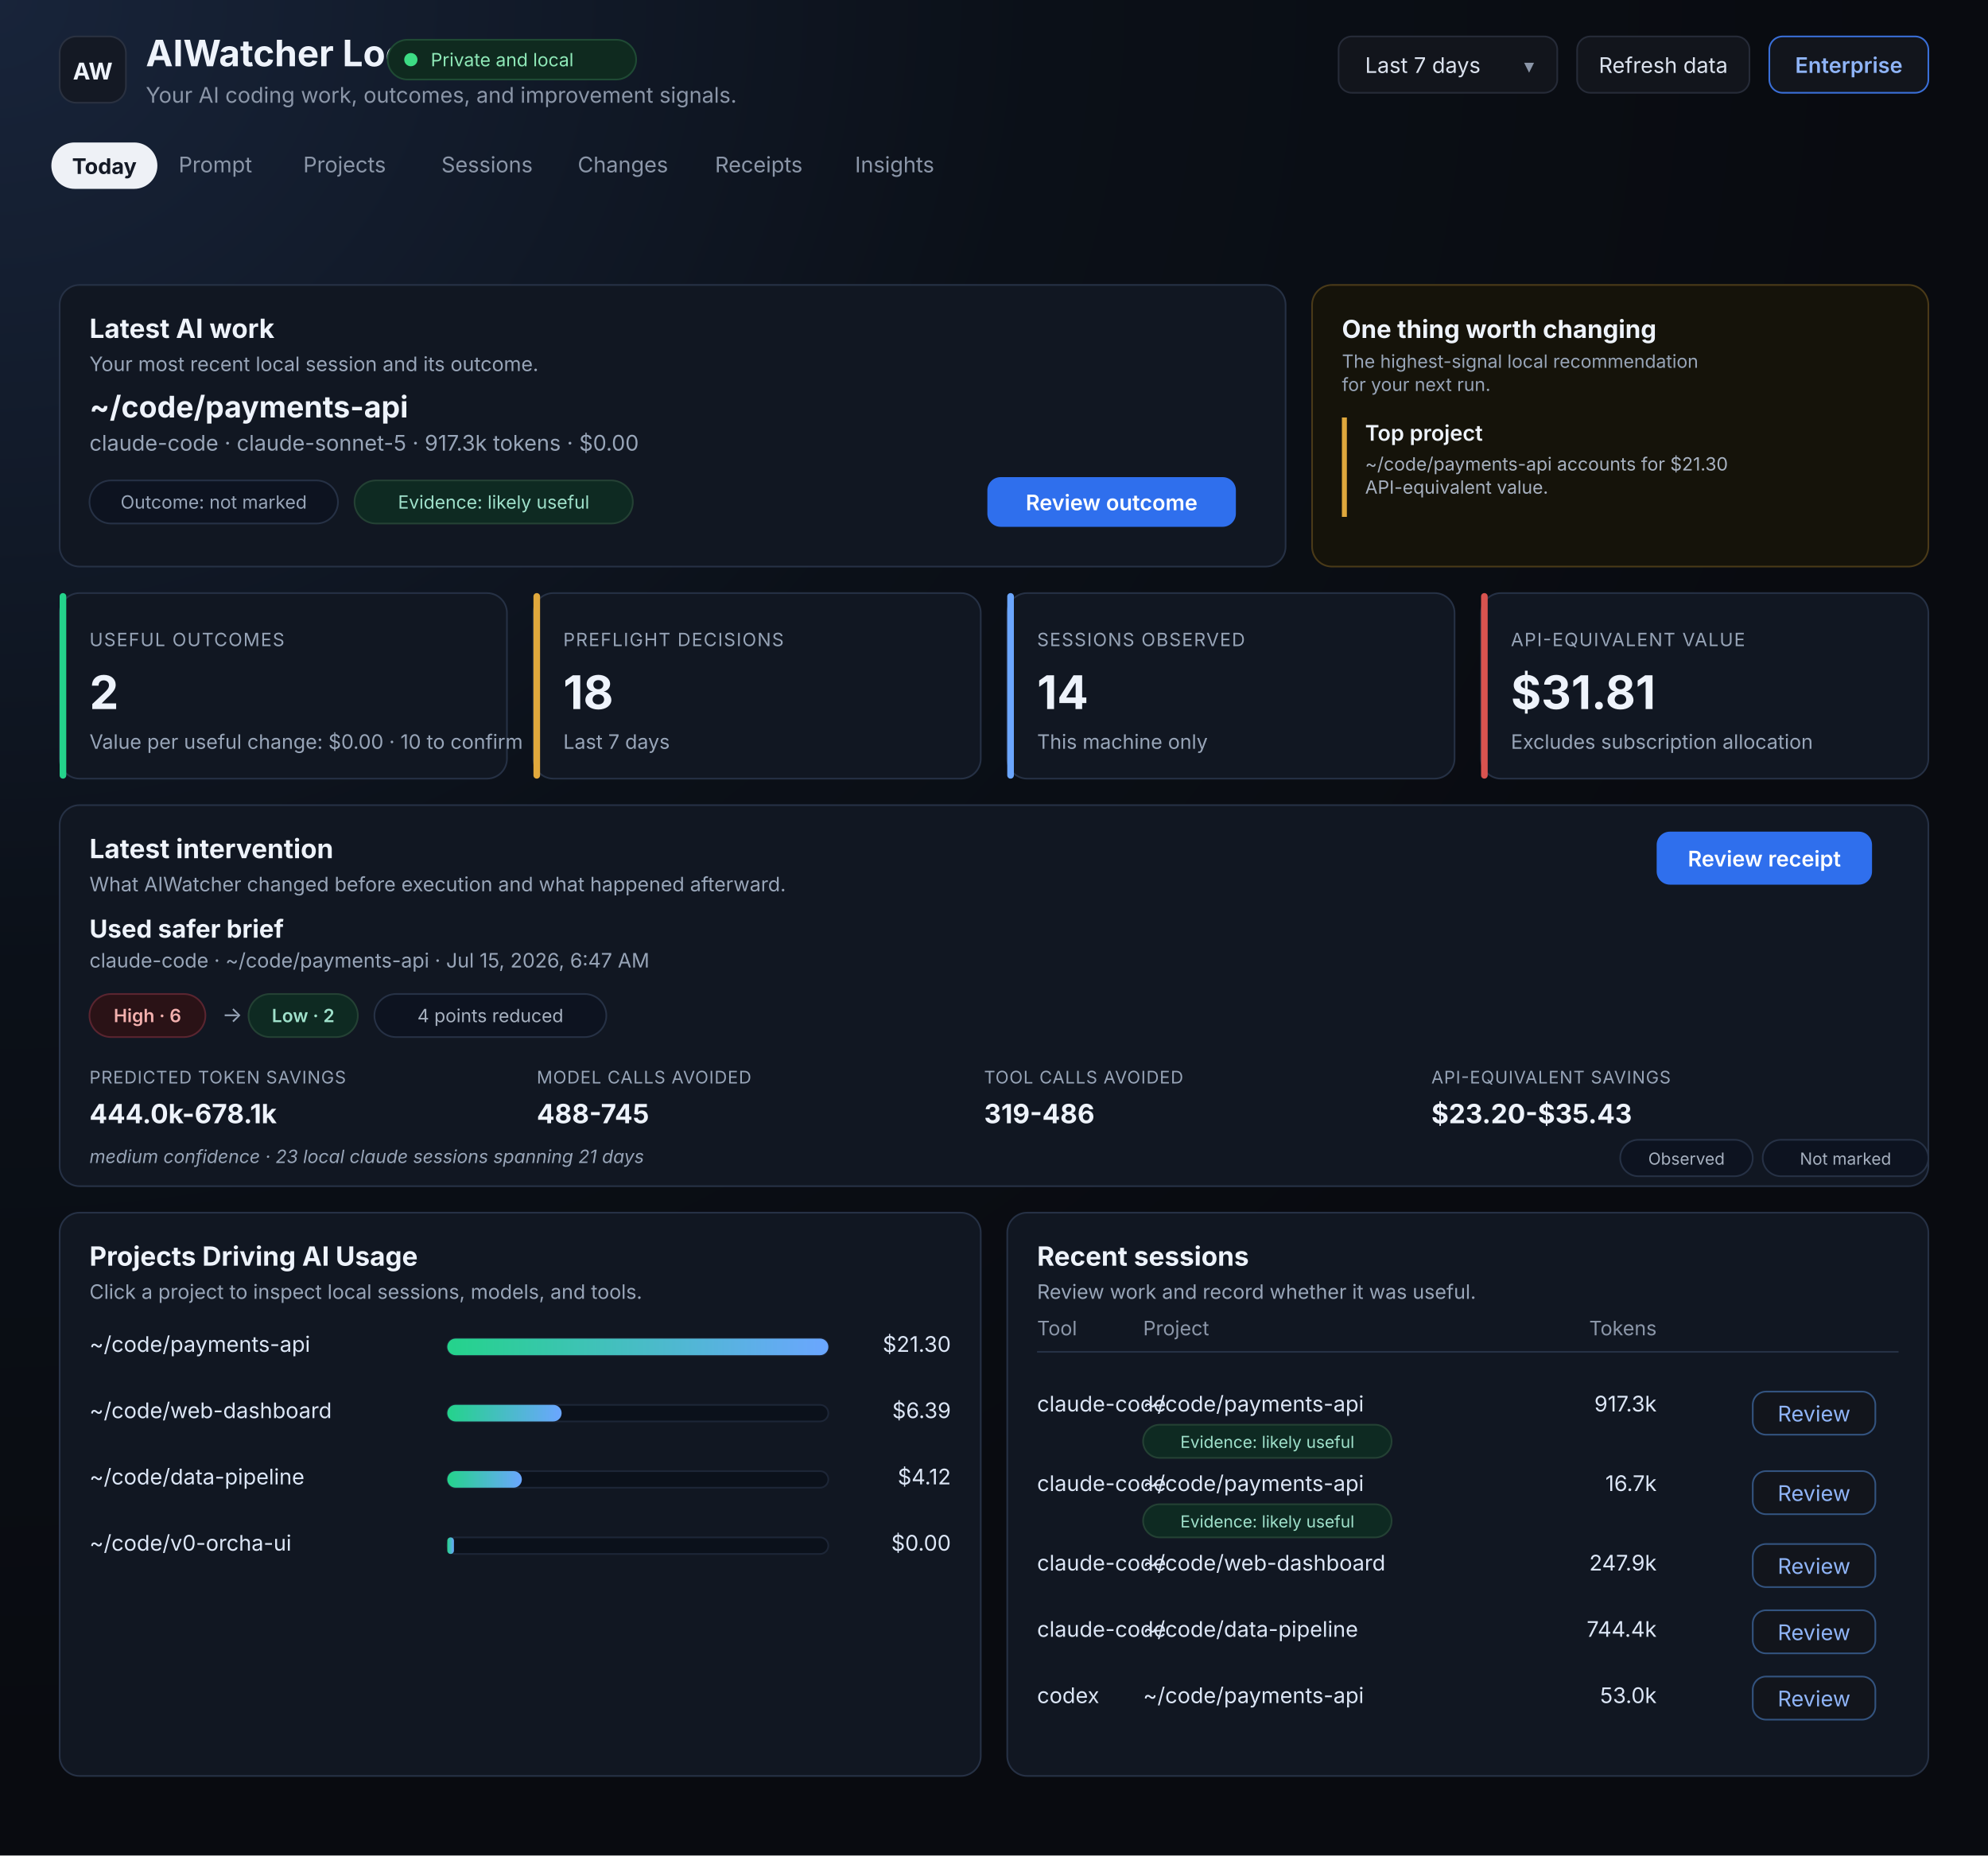
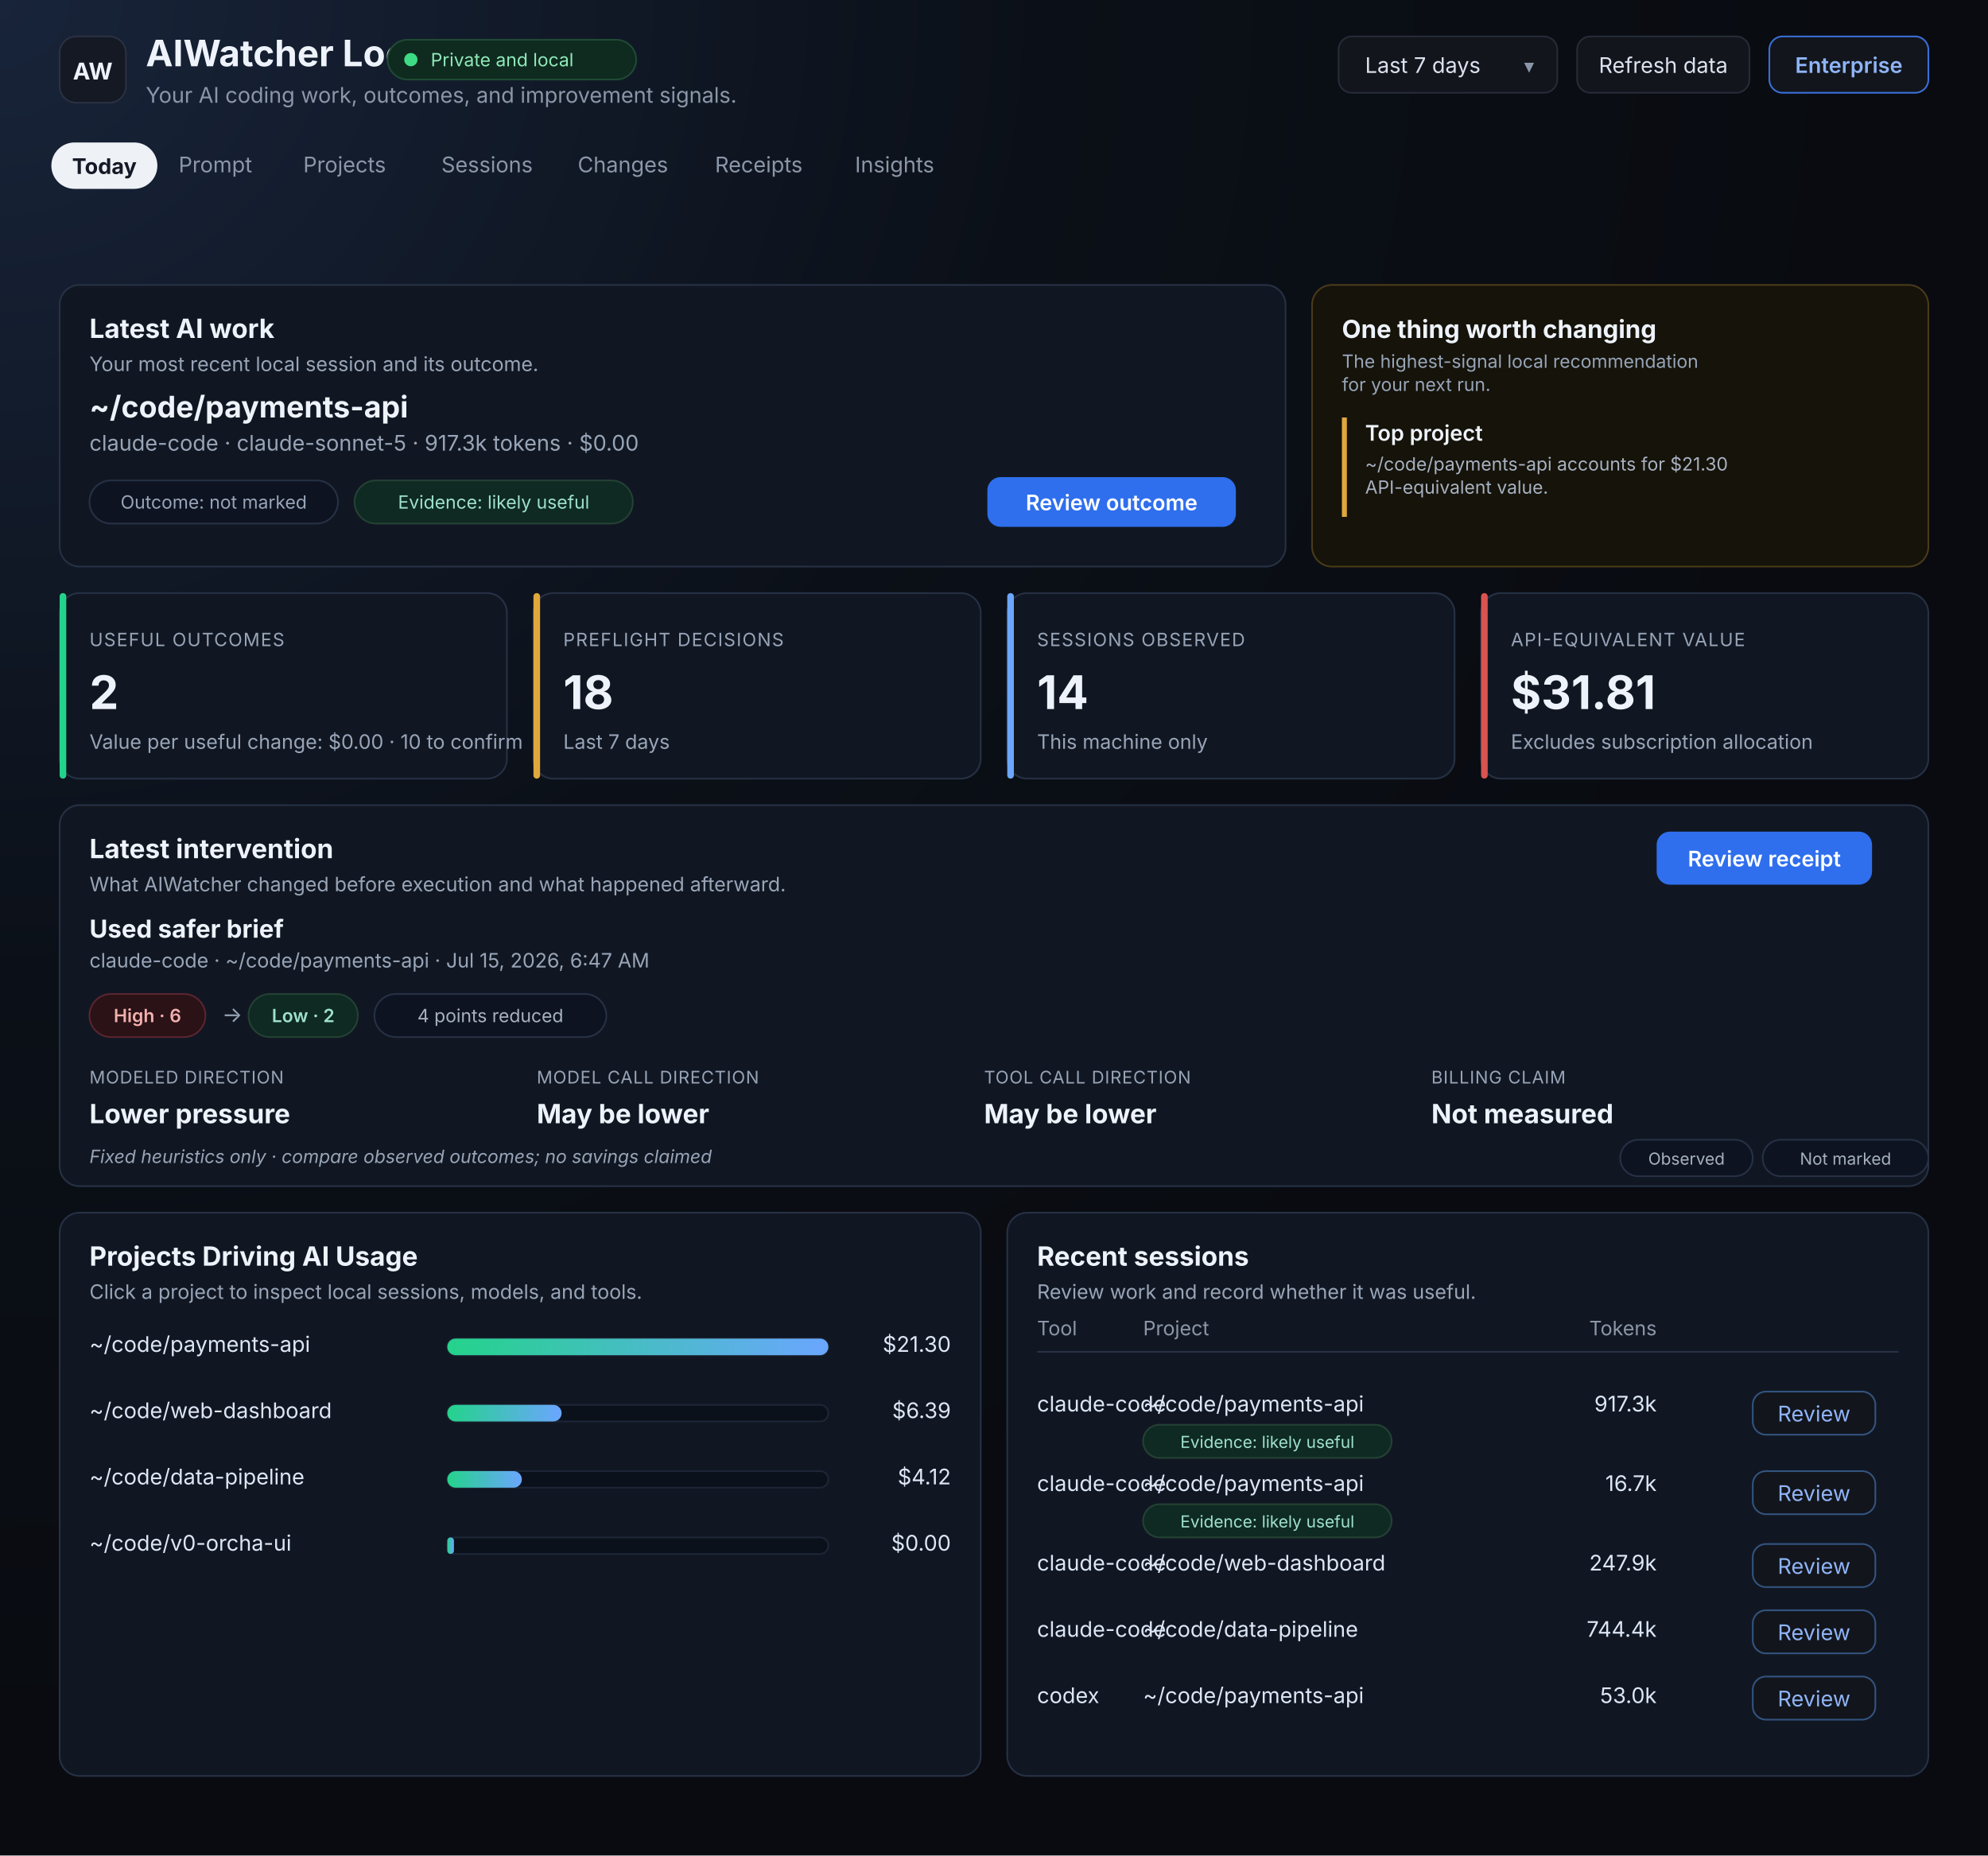
<svg xmlns="http://www.w3.org/2000/svg" viewBox="0 0 1200 1120" font-family="'Inter','Segoe UI',system-ui,-apple-system,sans-serif" role="img" aria-labelledby="t-today d-today">
  <defs>
    <radialGradient id="bg-today" cx="0%" cy="0%" r="95%">
      <stop offset="0" stop-color="#18243a" />
      <stop offset="0.55" stop-color="#0b1018" />
      <stop offset="1" stop-color="#090b10" />
    </radialGradient>
    <linearGradient id="bar-today" x1="0" y1="0" x2="1" y2="0">
      <stop offset="0" stop-color="#24d38b" />
      <stop offset="1" stop-color="#6ba6ff" />
    </linearGradient>
  </defs>
  <rect width="1200" height="1120" fill="url(#bg-today)" />
  <rect x="36" y="22" width="40" height="40" rx="10" fill="#141924" stroke="#2a3140" />
  <text x="56" y="48" font-size="14" font-weight="700" fill="#eef3fb" text-anchor="middle">AW</text>
  <text x="88" y="40" font-size="22" font-weight="700" fill="#eef3fb">AIWatcher Local</text>
  <rect x="234" y="24" width="150" height="24" rx="12" fill="#0f2a1f" stroke="#1f4a34" />
  <circle cx="248" cy="36" r="4" fill="#3ddc84" />
  <text x="260" y="40" font-size="11" fill="#8fe9b8">Private and local</text>
  <text x="88" y="62" font-size="13" fill="#8b96a8">Your AI coding work, outcomes, and improvement signals.</text>
  <rect x="808" y="22" width="132" height="34" rx="8" fill="#12151c" stroke="#262b38" />
  <text x="824" y="44" font-size="13" fill="#dbe2ee">Last 7 days</text>
  <text x="926" y="44" font-size="12" fill="#8b96a8" text-anchor="end">▾</text>
  <rect x="952" y="22" width="104" height="34" rx="8" fill="#12151c" stroke="#262b38" />
  <text x="1004" y="44" font-size="13" fill="#dbe2ee" text-anchor="middle">Refresh data</text>
  <rect x="1068" y="22" width="96" height="34" rx="8" fill="#12151c" stroke="#3a6fd8" />
  <text x="1116" y="44" font-size="13" font-weight="600" fill="#8fb4f7" text-anchor="middle">Enterprise</text>
  <g font-size="13">
    <rect x="31" y="86" width="64" height="28" rx="14" fill="#eef1f6" />
    <text x="63" y="105" fill="#141a26" font-weight="700" text-anchor="middle">Today</text>
    <text x="130" y="104" fill="#8b96a8" text-anchor="middle">Prompt</text>
    <text x="208" y="104" fill="#8b96a8" text-anchor="middle">Projects</text>
    <text x="294" y="104" fill="#8b96a8" text-anchor="middle">Sessions</text>
    <text x="376" y="104" fill="#8b96a8" text-anchor="middle">Changes</text>
    <text x="458" y="104" fill="#8b96a8" text-anchor="middle">Receipts</text>
    <text x="540" y="104" fill="#8b96a8" text-anchor="middle">Insights</text>
  </g>
  <rect x="36" y="172" width="740" height="170" rx="12" fill="#111722" stroke="#263145" />
  <text x="54" y="204" font-size="16" font-weight="700" fill="#eef3fb">Latest AI work</text>
  <text x="54" y="224" font-size="12" fill="#98a5b8">Your most recent local session and its outcome.</text>
  <text x="54" y="252" font-size="18" font-weight="700" fill="#eef3fb">~/code/payments-api</text>
  <text x="54" y="272" font-size="13" fill="#98a5b8">claude-code · claude-sonnet-5 · 917.3k tokens · $0.00</text>
  <rect x="54" y="290" width="150" height="26" rx="13" fill="#0d1320" stroke="#263145" />
  <text x="129" y="307" font-size="11" fill="#98a5b8" text-anchor="middle">Outcome: not marked</text>
  <rect x="214" y="290" width="168" height="26" rx="13" fill="#0e2a22" stroke="#244134" />
  <text x="298" y="307" font-size="11" fill="#9fe1cb" text-anchor="middle">Evidence: likely useful</text>
  <rect x="596" y="288" width="150" height="30" rx="8" fill="#2f6fed" />
  <text x="671" y="308" font-size="13" font-weight="600" fill="#ffffff" text-anchor="middle">Review outcome</text>
  <rect x="792" y="172" width="372" height="170" rx="12" fill="#15130a" stroke="#4a3a18" />
  <text x="810" y="204" font-size="15" font-weight="700" fill="#eef3fb">One thing worth changing</text>
  <text x="810" y="222" font-size="11" fill="#98a5b8">The highest-signal local recommendation</text>
  <text x="810" y="236" font-size="11" fill="#98a5b8">for your next run.</text>
  <rect x="810" y="252" width="3" height="60" fill="#e0a83c" />
  <text x="824" y="266" font-size="13" font-weight="600" fill="#eef3fb">Top project</text>
  <text x="824" y="284" font-size="11" fill="#a7b1c0">~/code/payments-api accounts for $21.30</text>
  <text x="824" y="298" font-size="11" fill="#a7b1c0">API-equivalent value.</text>
  <rect x="36" y="358" width="270" height="112" rx="12" fill="#111722" stroke="#263145" />
  <rect x="36" y="358" width="4" height="112" rx="2" fill="#24d38b" />
  <text x="54" y="390" font-size="11" letter-spacing="0.6" fill="#98a5b8">USEFUL OUTCOMES</text>
  <text x="54" y="428" font-size="28" font-weight="700" fill="#eef3fb">2</text>
  <text x="54" y="452" font-size="12" fill="#98a5b8">Value per useful change: $0.00 · 10 to confirm</text>
  <rect x="322" y="358" width="270" height="112" rx="12" fill="#111722" stroke="#263145" />
  <rect x="322" y="358" width="4" height="112" rx="2" fill="#e0a83c" />
  <text x="340" y="390" font-size="11" letter-spacing="0.6" fill="#98a5b8">PREFLIGHT DECISIONS</text>
  <text x="340" y="428" font-size="28" font-weight="700" fill="#eef3fb">18</text>
  <text x="340" y="452" font-size="12" fill="#98a5b8">Last 7 days</text>
  <rect x="608" y="358" width="270" height="112" rx="12" fill="#111722" stroke="#263145" />
  <rect x="608" y="358" width="4" height="112" rx="2" fill="#6ba6ff" />
  <text x="626" y="390" font-size="11" letter-spacing="0.6" fill="#98a5b8">SESSIONS OBSERVED</text>
  <text x="626" y="428" font-size="28" font-weight="700" fill="#eef3fb">14</text>
  <text x="626" y="452" font-size="12" fill="#98a5b8">This machine only</text>
  <rect x="894" y="358" width="270" height="112" rx="12" fill="#111722" stroke="#263145" />
  <rect x="894" y="358" width="4" height="112" rx="2" fill="#d9534f" />
  <text x="912" y="390" font-size="11" letter-spacing="0.6" fill="#98a5b8">API-EQUIVALENT VALUE</text>
  <text x="912" y="428" font-size="28" font-weight="700" fill="#eef3fb">$31.81</text>
  <text x="912" y="452" font-size="12" fill="#98a5b8">Excludes subscription allocation</text>
  <rect x="36" y="486" width="1128" height="230" rx="12" fill="#111722" stroke="#263145" />
  <text x="54" y="518" font-size="16" font-weight="700" fill="#eef3fb">Latest intervention</text>
  <text x="54" y="538" font-size="12" fill="#98a5b8">What AIWatcher changed before execution and what happened afterward.</text>
  <rect x="1000" y="502" width="130" height="32" rx="8" fill="#2f6fed" />
  <text x="1065" y="523" font-size="13" font-weight="600" fill="#ffffff" text-anchor="middle">Review receipt</text>
  <text x="54" y="566" font-size="15" font-weight="700" fill="#eef3fb">Used safer brief</text>
  <text x="54" y="584" font-size="12" fill="#98a5b8">claude-code · ~/code/payments-api · Jul 15, 2026, 6:47 AM</text>
  <rect x="54" y="600" width="70" height="26" rx="13" fill="#2a1216" stroke="#5a2530" />
  <text x="89" y="617" font-size="11" font-weight="600" fill="#f3b0ae" text-anchor="middle">High · 6</text>
  <text x="134" y="617" font-size="13" fill="#98a5b8">→</text>
  <rect x="150" y="600" width="66" height="26" rx="13" fill="#0e2a22" stroke="#244134" />
  <text x="183" y="617" font-size="11" font-weight="600" fill="#9fe1cb" text-anchor="middle">Low · 2</text>
  <rect x="226" y="600" width="140" height="26" rx="13" fill="#0d1320" stroke="#263145" />
  <text x="296" y="617" font-size="11" fill="#a7b1c0" text-anchor="middle">4 points reduced</text>
  <g font-size="10.5" fill="#98a5b8" letter-spacing="0.4">
-     <text x="54" y="654">PREDICTED TOKEN SAVINGS</text>
-     <text x="324" y="654">MODEL CALLS AVOIDED</text>
-     <text x="594" y="654">TOOL CALLS AVOIDED</text>
-     <text x="864" y="654">API-EQUIVALENT SAVINGS</text>
+     <text x="54" y="654">MODELED DIRECTION</text>
+     <text x="324" y="654">MODEL CALL DIRECTION</text>
+     <text x="594" y="654">TOOL CALL DIRECTION</text>
+     <text x="864" y="654">BILLING CLAIM</text>
  </g>
  <g font-size="16" font-weight="700" fill="#eef3fb">
-     <text x="54" y="678">444.0k-678.1k</text>
-     <text x="324" y="678">488-745</text>
-     <text x="594" y="678">319-486</text>
-     <text x="864" y="678">$23.20-$35.43</text>
+     <text x="54" y="678">Lower pressure</text>
+     <text x="324" y="678">May be lower</text>
+     <text x="594" y="678">May be lower</text>
+     <text x="864" y="678">Not measured</text>
  </g>
-   <text x="54" y="702" font-size="11" fill="#98a5b8" font-style="italic">medium confidence · 23 local claude sessions spanning 21 days</text>
+   <text x="54" y="702" font-size="11" fill="#98a5b8" font-style="italic">Fixed heuristics only · compare observed outcomes; no savings claimed</text>
  <rect x="978" y="688" width="80" height="22" rx="11" fill="#0d1320" stroke="#263145" />
  <text x="1018" y="703" font-size="10" fill="#a7b1c0" text-anchor="middle">Observed</text>
  <rect x="1064" y="688" width="100" height="22" rx="11" fill="#0d1320" stroke="#263145" />
  <text x="1114" y="703" font-size="10" fill="#a7b1c0" text-anchor="middle">Not marked</text>
  <rect x="36" y="732" width="556" height="340" rx="12" fill="#111722" stroke="#263145" />
  <text x="54" y="764" font-size="16" font-weight="700" fill="#eef3fb">Projects Driving AI Usage</text>
  <text x="54" y="784" font-size="12" fill="#98a5b8">Click a project to inspect local sessions, models, and tools.</text>
  <g font-size="13">
    <text x="54" y="816" fill="#dce6f6">~/code/payments-api</text>
    <rect x="270" y="808" width="230" height="10" rx="5" fill="#0b111b" stroke="#1d2637" />
    <rect x="270" y="808" width="230" height="10" rx="5" fill="url(#bar-today)" />
    <text x="574" y="816" fill="#dce6f6" text-anchor="end">$21.30</text>
    <text x="54" y="856" fill="#dce6f6">~/code/web-dashboard</text>
    <rect x="270" y="848" width="230" height="10" rx="5" fill="#0b111b" stroke="#1d2637" />
    <rect x="270" y="848" width="69" height="10" rx="5" fill="url(#bar-today)" />
    <text x="574" y="856" fill="#dce6f6" text-anchor="end">$6.39</text>
    <text x="54" y="896" fill="#dce6f6">~/code/data-pipeline</text>
    <rect x="270" y="888" width="230" height="10" rx="5" fill="#0b111b" stroke="#1d2637" />
    <rect x="270" y="888" width="45" height="10" rx="5" fill="url(#bar-today)" />
    <text x="574" y="896" fill="#dce6f6" text-anchor="end">$4.12</text>
    <text x="54" y="936" fill="#dce6f6">~/code/v0-orcha-ui</text>
    <rect x="270" y="928" width="230" height="10" rx="5" fill="#0b111b" stroke="#1d2637" />
    <rect x="270" y="928" width="4" height="10" rx="2" fill="url(#bar-today)" />
    <text x="574" y="936" fill="#dce6f6" text-anchor="end">$0.00</text>
  </g>
  <rect x="608" y="732" width="556" height="340" rx="12" fill="#111722" stroke="#263145" />
  <text x="626" y="764" font-size="16" font-weight="700" fill="#eef3fb">Recent sessions</text>
  <text x="626" y="784" font-size="12" fill="#98a5b8">Review work and record whether it was useful.</text>
  <g font-size="12" fill="#8b96a8">
    <text x="626" y="806">Tool</text>
    <text x="690" y="806">Project</text>
    <text x="1000" y="806" text-anchor="end">Tokens</text>
  </g>
  <line x1="626" y1="816" x2="1146" y2="816" stroke="#263145" />
  <g font-size="13">
    <text x="626" y="852" fill="#dce6f6">claude-code</text>
    <text x="690" y="852" fill="#dce6f6">~/code/payments-api</text>
    <rect x="690" y="860" width="150" height="20" rx="10" fill="#0e2a22" stroke="#244134" />
    <text x="765" y="874" font-size="10" fill="#9fe1cb" text-anchor="middle">Evidence: likely useful</text>
    <text x="1000" y="852" fill="#dce6f6" text-anchor="end">917.3k</text>
    <rect x="1058" y="840" width="74" height="26" rx="8" fill="#12151c" stroke="#33537f" />
    <text x="1095" y="858" fill="#8fb4f7" text-anchor="middle">Review</text>
  </g>
  <g font-size="13">
    <text x="626" y="900" fill="#dce6f6">claude-code</text>
    <text x="690" y="900" fill="#dce6f6">~/code/payments-api</text>
    <rect x="690" y="908" width="150" height="20" rx="10" fill="#0e2a22" stroke="#244134" />
    <text x="765" y="922" font-size="10" fill="#9fe1cb" text-anchor="middle">Evidence: likely useful</text>
    <text x="1000" y="900" fill="#dce6f6" text-anchor="end">16.7k</text>
    <rect x="1058" y="888" width="74" height="26" rx="8" fill="#12151c" stroke="#33537f" />
    <text x="1095" y="906" fill="#8fb4f7" text-anchor="middle">Review</text>
  </g>
  <g font-size="13">
    <text x="626" y="948" fill="#dce6f6">claude-code</text>
    <text x="690" y="948" fill="#dce6f6">~/code/web-dashboard</text>
    <text x="1000" y="948" fill="#dce6f6" text-anchor="end">247.9k</text>
    <rect x="1058" y="932" width="74" height="26" rx="8" fill="#12151c" stroke="#33537f" />
    <text x="1095" y="950" fill="#8fb4f7" text-anchor="middle">Review</text>
  </g>
  <g font-size="13">
    <text x="626" y="988" fill="#dce6f6">claude-code</text>
    <text x="690" y="988" fill="#dce6f6">~/code/data-pipeline</text>
    <text x="1000" y="988" fill="#dce6f6" text-anchor="end">744.4k</text>
    <rect x="1058" y="972" width="74" height="26" rx="8" fill="#12151c" stroke="#33537f" />
    <text x="1095" y="990" fill="#8fb4f7" text-anchor="middle">Review</text>
  </g>
  <g font-size="13">
    <text x="626" y="1028" fill="#dce6f6">codex</text>
    <text x="690" y="1028" fill="#dce6f6">~/code/payments-api</text>
    <text x="1000" y="1028" fill="#dce6f6" text-anchor="end">53.0k</text>
    <rect x="1058" y="1012" width="74" height="26" rx="8" fill="#12151c" stroke="#33537f" />
    <text x="1095" y="1030" fill="#8fb4f7" text-anchor="middle">Review</text>
  </g>
</svg>
